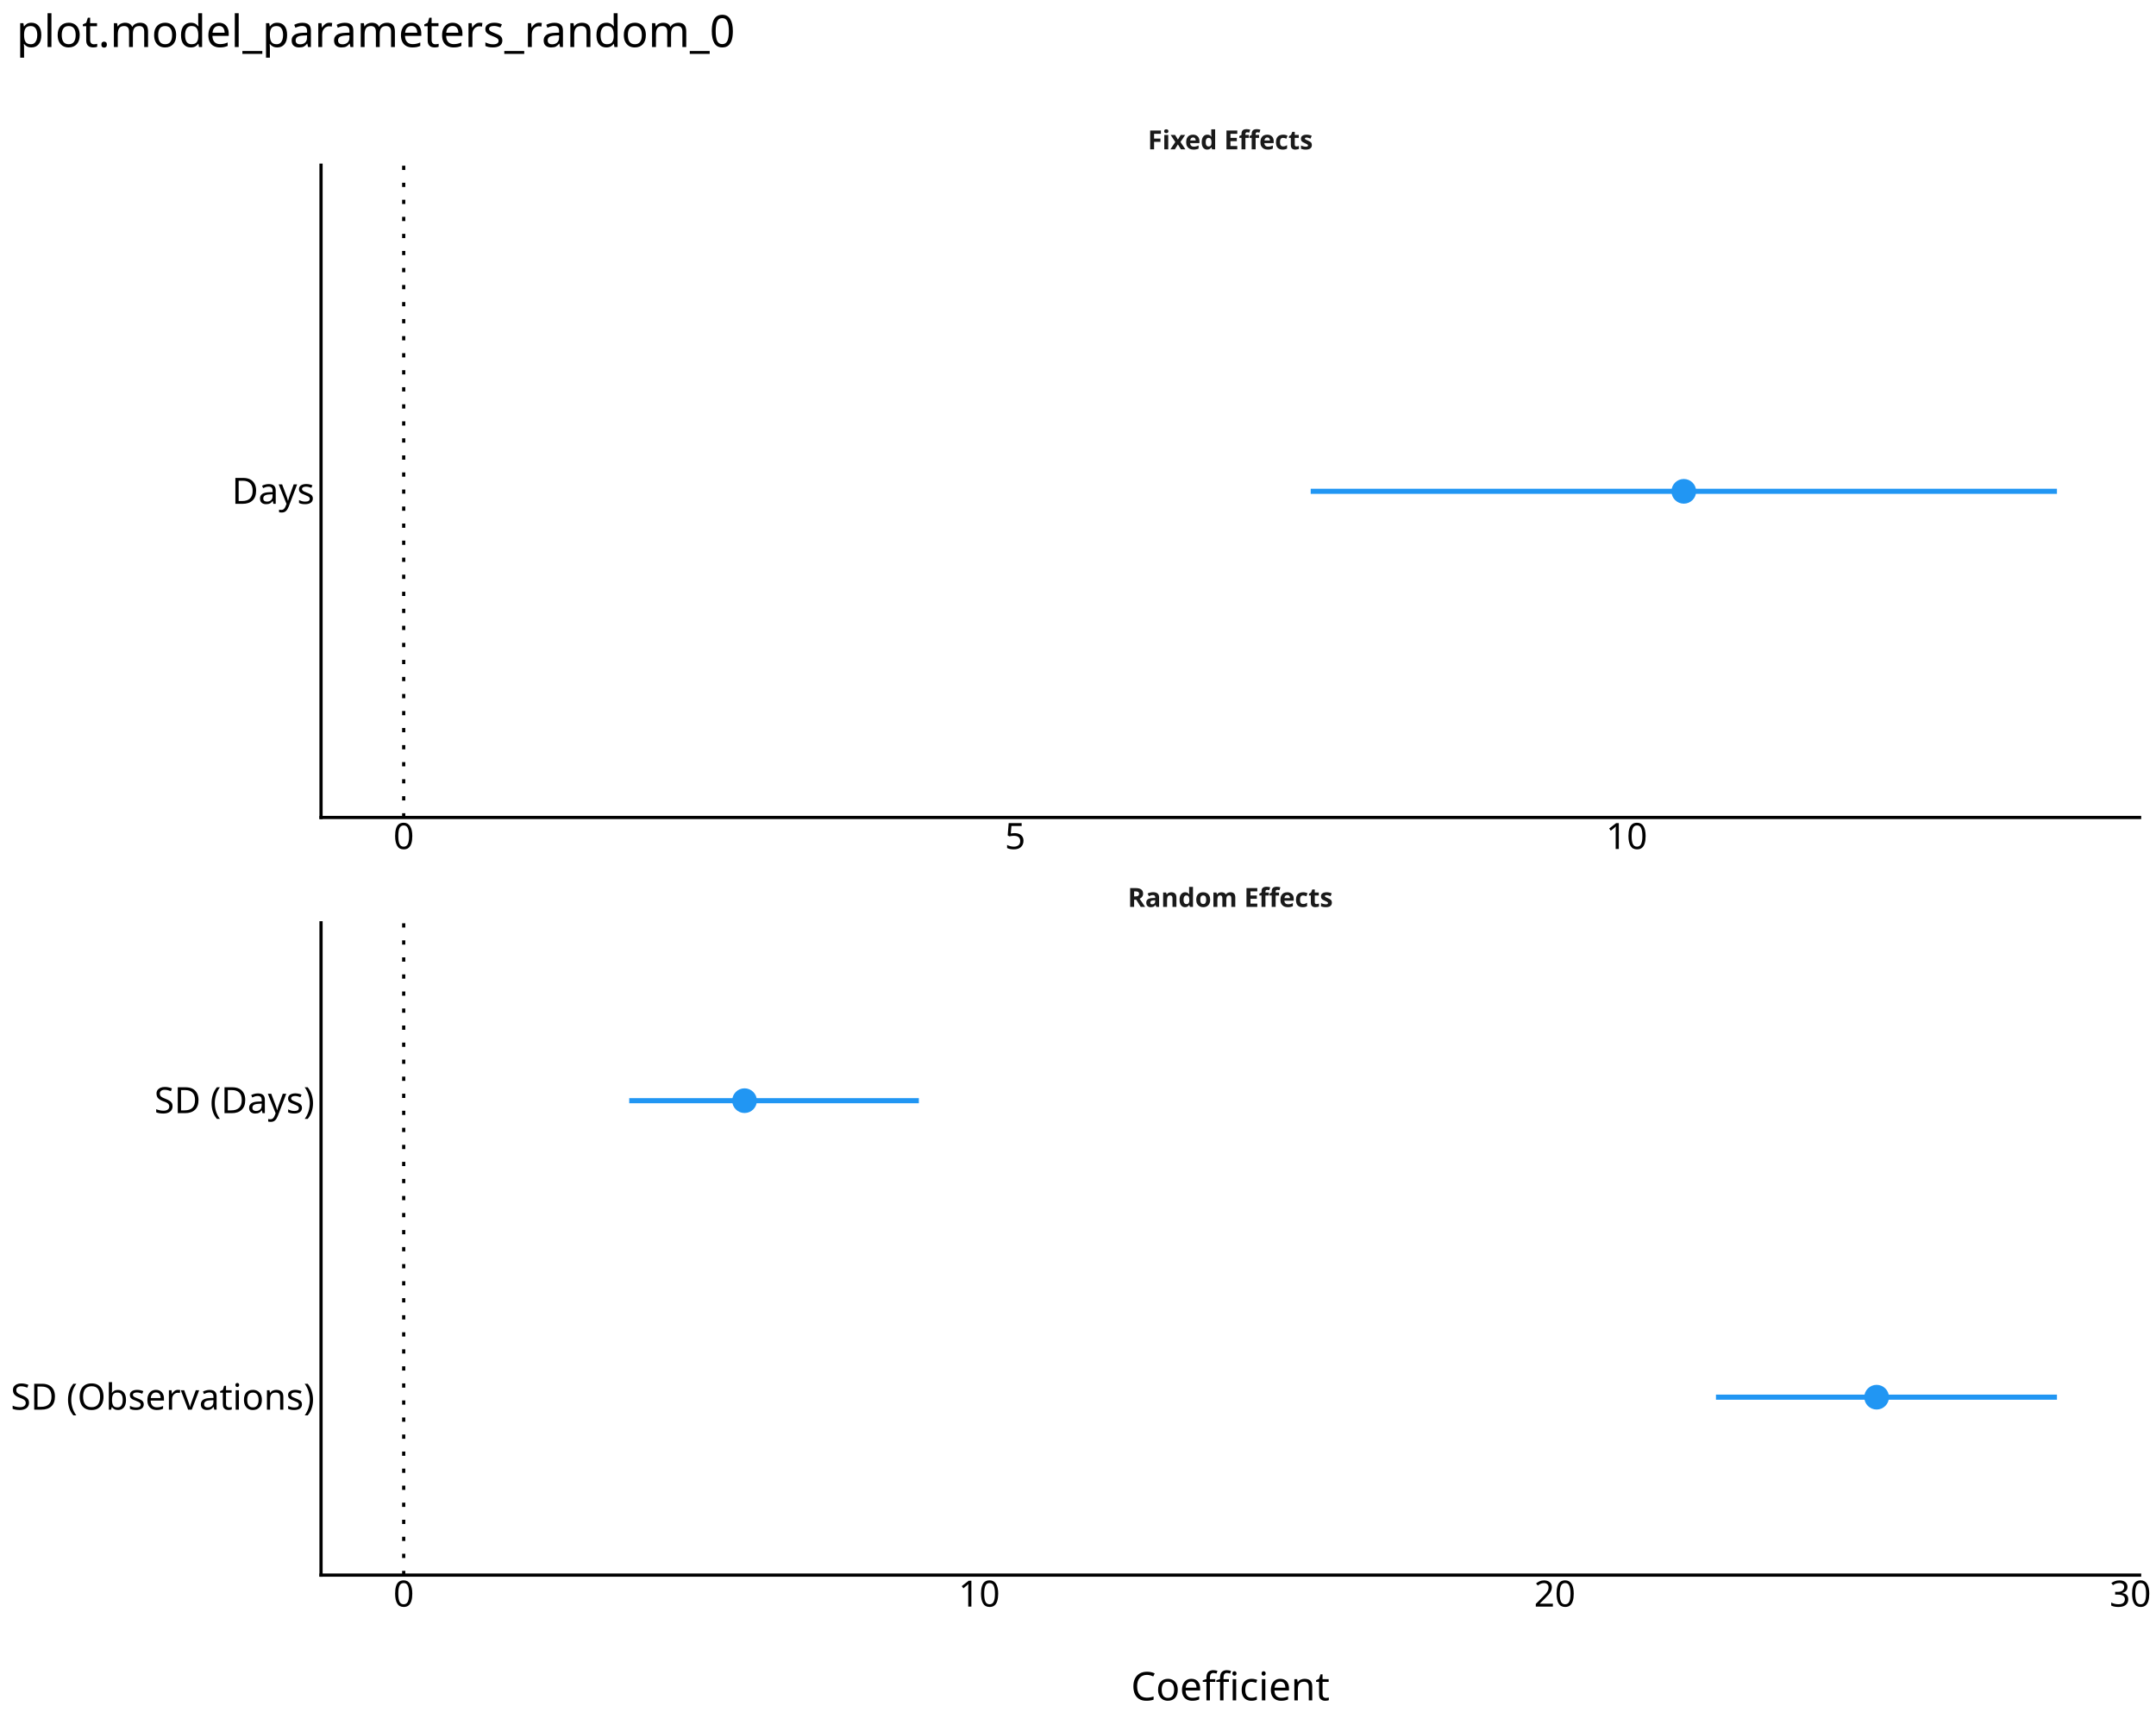
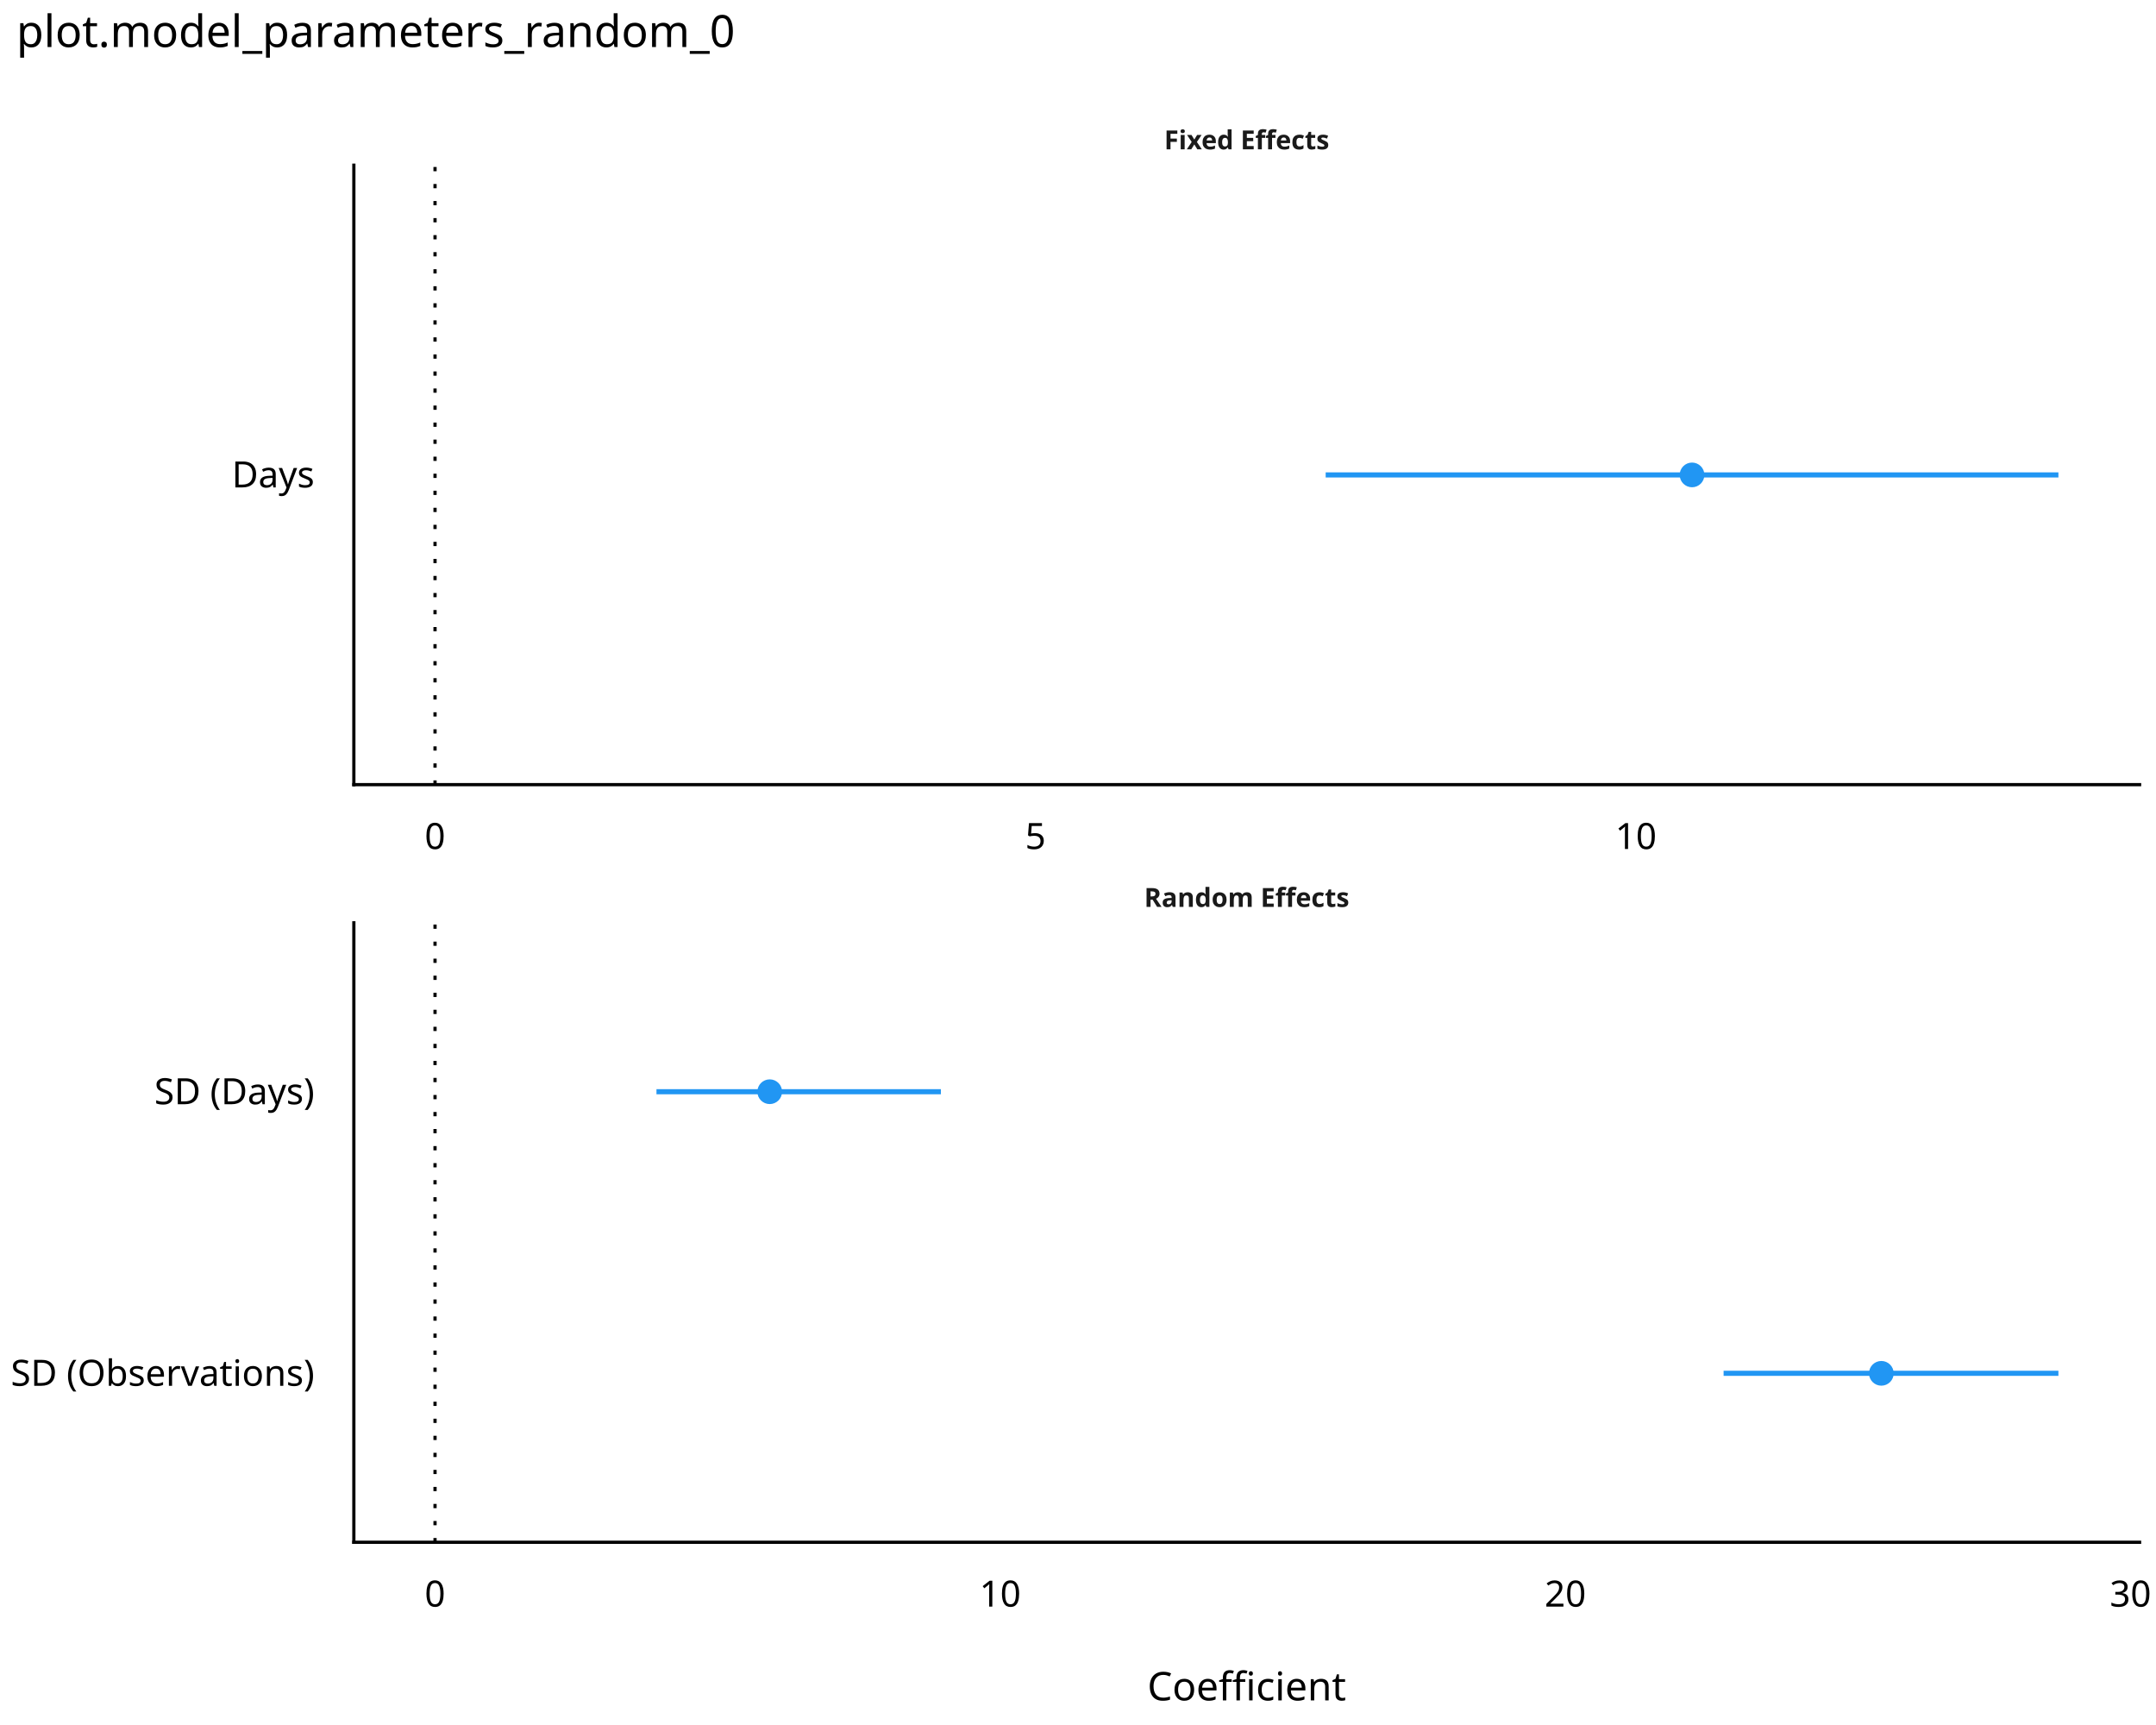
<svg xmlns="http://www.w3.org/2000/svg" class="svglite" data-engine-version="2.0" width="720.00pt" height="576.00pt" viewBox="0 0 720.00 576.00">
  <defs>
    <style type="text/css">
    .svglite line, .svglite polyline, .svglite polygon, .svglite path, .svglite rect, .svglite circle {
      fill: none;
      stroke: #000000;
      stroke-linecap: round;
      stroke-linejoin: round;
      stroke-miterlimit: 10.00;
    }
  </style>
  </defs>
  <rect width="100%" height="100%" style="stroke: none; fill: #FFFFFF;" />
  <defs>
    <clipPath id="cpMC4wMHw3MjAuMDB8MC4wMHw1NzYuMDA=">
      <rect x="0.00" y="0.00" width="720.00" height="576.00" />
    </clipPath>
  </defs>
  <g clip-path="url(#cpMC4wMHw3MjAuMDB8MC4wMHw1NzYuMDA=)">
-     <rect x="0.00" y="-0" width="720.00" height="576.00" style="stroke-width: 1.07; stroke: #FFFFFF; fill: #FFFFFF;" />
+     <rect x="0.00" y="0.00" width="720.00" height="576.00" style="stroke-width: 1.07; stroke: #FFFFFF; fill: #FFFFFF;" />
  </g>
  <defs>
-     <clipPath id="cpMTA3LjIxfDcxNC41Mnw1NS4xNnwyNzIuOTc=">
-       <rect x="107.21" y="55.16" width="607.31" height="217.81" />
+     <clipPath id="cpMTE4LjE3fDcxNC41Mnw1NS4xNnwyNjIuMDE=">
+       <rect x="118.17" y="55.16" width="596.35" height="206.85" />
    </clipPath>
  </defs>
-   <g clip-path="url(#cpMTA3LjIxfDcxNC41Mnw1NS4xNnwyNzIuOTc=)">
-     <rect x="107.21" y="55.16" width="607.31" height="217.81" style="stroke-width: 1.07; stroke: none; fill: #FFFFFF;" />
-     <line x1="134.82" y1="272.97" x2="134.82" y2="55.16" style="stroke-width: 1.07; stroke-dasharray: 1.42,4.27; stroke-linecap: butt;" />
-     <polyline points="686.92,164.06 686.92,164.06 " style="stroke-width: 1.71; stroke: #2196F3; stroke-linecap: butt;" />
-     <polyline points="686.92,164.06 437.71,164.06 " style="stroke-width: 1.71; stroke: #2196F3; stroke-linecap: butt;" />
-     <polyline points="437.71,164.06 437.71,164.06 " style="stroke-width: 1.71; stroke: #2196F3; stroke-linecap: butt;" />
-     <circle cx="562.31" cy="164.06" r="3.77" style="stroke-width: 0.71; stroke: #2196F3; fill: #2196F3;" />
+   <g clip-path="url(#cpMTE4LjE3fDcxNC41Mnw1NS4xNnwyNjIuMDE=)">
+     <rect x="118.17" y="55.16" width="596.35" height="206.85" style="stroke-width: 1.07; stroke: none; fill: #FFFFFF;" />
+     <line x1="145.28" y1="262.01" x2="145.28" y2="55.16" style="stroke-width: 1.07; stroke-dasharray: 1.42,4.27; stroke-linecap: butt;" />
+     <polyline points="687.41,158.58 687.41,158.58 " style="stroke-width: 1.71; stroke: #2196F3; stroke-linecap: butt;" />
+     <polyline points="687.41,158.58 442.71,158.58 " style="stroke-width: 1.71; stroke: #2196F3; stroke-linecap: butt;" />
+     <polyline points="442.71,158.58 442.71,158.58 " style="stroke-width: 1.71; stroke: #2196F3; stroke-linecap: butt;" />
+     <circle cx="565.06" cy="158.58" r="3.77" style="stroke-width: 0.71; stroke: #2196F3; fill: #2196F3;" />
  </g>
  <g clip-path="url(#cpMC4wMHw3MjAuMDB8MC4wMHw1NzYuMDA=)">
</g>
  <defs>
-     <clipPath id="cpMTA3LjIxfDcxNC41MnwzMDguMTN8NTI1Ljk0">
-       <rect x="107.21" y="308.13" width="607.31" height="217.81" />
+     <clipPath id="cpMTE4LjE3fDcxNC41MnwzMDguMTN8NTE0Ljk4">
+       <rect x="118.17" y="308.13" width="596.35" height="206.85" />
    </clipPath>
  </defs>
-   <g clip-path="url(#cpMTA3LjIxfDcxNC41MnwzMDguMTN8NTI1Ljk0)">
-     <rect x="107.21" y="308.13" width="607.31" height="217.81" style="stroke-width: 1.07; stroke: none; fill: #FFFFFF;" />
-     <line x1="134.82" y1="525.94" x2="134.82" y2="308.13" style="stroke-width: 1.07; stroke-dasharray: 1.42,4.27; stroke-linecap: butt;" />
-     <polyline points="306.85,367.53 306.85,367.53 " style="stroke-width: 1.71; stroke: #2196F3; stroke-linecap: butt;" />
-     <polyline points="306.85,367.53 210.13,367.53 " style="stroke-width: 1.71; stroke: #2196F3; stroke-linecap: butt;" />
-     <polyline points="210.13,367.53 210.13,367.53 " style="stroke-width: 1.71; stroke: #2196F3; stroke-linecap: butt;" />
-     <polyline points="686.92,466.54 686.92,466.54 " style="stroke-width: 1.71; stroke: #2196F3; stroke-linecap: butt;" />
-     <polyline points="686.92,466.54 573.05,466.54 " style="stroke-width: 1.71; stroke: #2196F3; stroke-linecap: butt;" />
-     <polyline points="573.05,466.54 573.05,466.54 " style="stroke-width: 1.71; stroke: #2196F3; stroke-linecap: butt;" />
-     <circle cx="248.64" cy="367.53" r="3.77" style="stroke-width: 0.71; stroke: #2196F3; fill: #2196F3;" />
-     <circle cx="626.70" cy="466.54" r="3.77" style="stroke-width: 0.71; stroke: #2196F3; fill: #2196F3;" />
+   <g clip-path="url(#cpMTE4LjE3fDcxNC41MnwzMDguMTN8NTE0Ljk4)">
+     <rect x="118.17" y="308.13" width="596.35" height="206.85" style="stroke-width: 1.07; stroke: none; fill: #FFFFFF;" />
+     <line x1="145.28" y1="514.98" x2="145.28" y2="308.13" style="stroke-width: 1.07; stroke-dasharray: 1.42,4.27; stroke-linecap: butt;" />
+     <polyline points="314.21,364.54 314.21,364.54 " style="stroke-width: 1.71; stroke: #2196F3; stroke-linecap: butt;" />
+     <polyline points="314.21,364.54 219.23,364.54 " style="stroke-width: 1.71; stroke: #2196F3; stroke-linecap: butt;" />
+     <polyline points="219.23,364.54 219.23,364.54 " style="stroke-width: 1.71; stroke: #2196F3; stroke-linecap: butt;" />
+     <polyline points="687.41,458.57 687.41,458.57 " style="stroke-width: 1.71; stroke: #2196F3; stroke-linecap: butt;" />
+     <polyline points="687.41,458.57 575.60,458.57 " style="stroke-width: 1.71; stroke: #2196F3; stroke-linecap: butt;" />
+     <polyline points="575.60,458.57 575.60,458.57 " style="stroke-width: 1.71; stroke: #2196F3; stroke-linecap: butt;" />
+     <circle cx="257.05" cy="364.54" r="3.77" style="stroke-width: 0.71; stroke: #2196F3; fill: #2196F3;" />
+     <circle cx="628.28" cy="458.57" r="3.77" style="stroke-width: 0.71; stroke: #2196F3; fill: #2196F3;" />
  </g>
  <g clip-path="url(#cpMC4wMHw3MjAuMDB8MC4wMHw1NzYuMDA=)">
</g>
  <defs>
-     <clipPath id="cpMTA3LjIxfDcxNC41MnwyOTEuNDh8MzA4LjEz">
-       <rect x="107.21" y="291.48" width="607.31" height="16.65" />
+     <clipPath id="cpMTE4LjE3fDcxNC41MnwyOTEuNDh8MzA4LjEz">
+       <rect x="118.17" y="291.48" width="596.35" height="16.65" />
    </clipPath>
  </defs>
-   <g clip-path="url(#cpMTA3LjIxfDcxNC41MnwyOTEuNDh8MzA4LjEz)">
-     <text x="410.87" y="302.83" text-anchor="middle" style="font-size: 8.80px; font-weight: bold; fill: #1A1A1A; font-family: sans;" textLength="62.62px" lengthAdjust="spacingAndGlyphs">Random Effects</text>
+   <g clip-path="url(#cpMTE4LjE3fDcxNC41MnwyOTEuNDh8MzA4LjEz)">
+     <text x="416.35" y="302.83" text-anchor="middle" style="font-size: 8.80px; font-weight: bold; fill: #1A1A1A; font-family: sans;" textLength="62.62px" lengthAdjust="spacingAndGlyphs">Random Effects</text>
  </g>
  <g clip-path="url(#cpMC4wMHw3MjAuMDB8MC4wMHw1NzYuMDA=)">
</g>
  <defs>
-     <clipPath id="cpMTA3LjIxfDcxNC41MnwzOC41MXw1NS4xNg==">
-       <rect x="107.21" y="38.51" width="607.31" height="16.65" />
+     <clipPath id="cpMTE4LjE3fDcxNC41MnwzOC41MXw1NS4xNg==">
+       <rect x="118.17" y="38.51" width="596.35" height="16.65" />
    </clipPath>
  </defs>
-   <g clip-path="url(#cpMTA3LjIxfDcxNC41MnwzOC41MXw1NS4xNg==)">
-     <text x="410.87" y="49.86" text-anchor="middle" style="font-size: 8.80px; font-weight: bold; fill: #1A1A1A; font-family: sans;" textLength="50.87px" lengthAdjust="spacingAndGlyphs">Fixed Effects</text>
+   <g clip-path="url(#cpMTE4LjE3fDcxNC41MnwzOC41MXw1NS4xNg==)">
+     <text x="416.35" y="49.86" text-anchor="middle" style="font-size: 8.80px; font-weight: bold; fill: #1A1A1A; font-family: sans;" textLength="50.87px" lengthAdjust="spacingAndGlyphs">Fixed Effects</text>
  </g>
  <g clip-path="url(#cpMC4wMHw3MjAuMDB8MC4wMHw1NzYuMDA=)">
-     <polyline points="107.21,525.94 714.52,525.94 " style="stroke-width: 1.07; stroke-linecap: square;" />
-     <text x="134.82" y="536.46" text-anchor="middle" style="font-size: 12.10px; font-family: sans;" textLength="6.73px" lengthAdjust="spacingAndGlyphs">0</text>
-     <text x="327.02" y="536.46" text-anchor="middle" style="font-size: 12.10px; font-family: sans;" textLength="13.46px" lengthAdjust="spacingAndGlyphs">10</text>
-     <text x="519.22" y="536.46" text-anchor="middle" style="font-size: 12.10px; font-family: sans;" textLength="13.46px" lengthAdjust="spacingAndGlyphs">20</text>
-     <text x="711.42" y="536.46" text-anchor="middle" style="font-size: 12.10px; font-family: sans;" textLength="13.46px" lengthAdjust="spacingAndGlyphs">30</text>
-     <polyline points="107.21,272.97 714.52,272.97 " style="stroke-width: 1.07; stroke-linecap: square;" />
-     <text x="134.82" y="283.49" text-anchor="middle" style="font-size: 12.10px; font-family: sans;" textLength="6.73px" lengthAdjust="spacingAndGlyphs">0</text>
-     <text x="339.02" y="283.49" text-anchor="middle" style="font-size: 12.10px; font-family: sans;" textLength="6.73px" lengthAdjust="spacingAndGlyphs">5</text>
-     <text x="543.23" y="283.49" text-anchor="middle" style="font-size: 12.10px; font-family: sans;" textLength="13.46px" lengthAdjust="spacingAndGlyphs">10</text>
-     <polyline points="107.21,272.97 107.21,55.16 " style="stroke-width: 1.07; stroke-linecap: square;" />
-     <text x="105.02" y="168.23" text-anchor="end" style="font-size: 12.10px; font-family: sans;" textLength="27.58px" lengthAdjust="spacingAndGlyphs">Days</text>
-     <polyline points="107.21,525.94 107.21,308.13 " style="stroke-width: 1.07; stroke-linecap: square;" />
-     <text x="105.02" y="470.70" text-anchor="end" style="font-size: 12.10px; font-family: sans;" textLength="99.54px" lengthAdjust="spacingAndGlyphs">SD (Observations)</text>
-     <text x="105.02" y="371.70" text-anchor="end" style="font-size: 12.10px; font-family: sans;" textLength="55.81px" lengthAdjust="spacingAndGlyphs">SD (Days)</text>
-     <text x="410.87" y="567.78" text-anchor="middle" style="font-size: 13.20px; font-family: sans;" textLength="62.37px" lengthAdjust="spacingAndGlyphs">Coefficient</text>
+     <polyline points="118.17,514.98 714.52,514.98 " style="stroke-width: 1.07; stroke-linecap: square;" />
+     <text x="145.28" y="536.46" text-anchor="middle" style="font-size: 12.10px; font-family: sans;" textLength="6.73px" lengthAdjust="spacingAndGlyphs">0</text>
+     <text x="334.01" y="536.46" text-anchor="middle" style="font-size: 12.10px; font-family: sans;" textLength="13.46px" lengthAdjust="spacingAndGlyphs">10</text>
+     <text x="522.75" y="536.46" text-anchor="middle" style="font-size: 12.10px; font-family: sans;" textLength="13.46px" lengthAdjust="spacingAndGlyphs">20</text>
+     <text x="711.48" y="536.46" text-anchor="middle" style="font-size: 12.10px; font-family: sans;" textLength="13.46px" lengthAdjust="spacingAndGlyphs">30</text>
+     <polyline points="118.17,262.01 714.52,262.01 " style="stroke-width: 1.07; stroke-linecap: square;" />
+     <text x="145.28" y="283.49" text-anchor="middle" style="font-size: 12.10px; font-family: sans;" textLength="6.73px" lengthAdjust="spacingAndGlyphs">0</text>
+     <text x="345.80" y="283.49" text-anchor="middle" style="font-size: 12.10px; font-family: sans;" textLength="6.73px" lengthAdjust="spacingAndGlyphs">5</text>
+     <text x="546.32" y="283.49" text-anchor="middle" style="font-size: 12.10px; font-family: sans;" textLength="13.46px" lengthAdjust="spacingAndGlyphs">10</text>
+     <polyline points="118.17,262.01 118.17,55.16 " style="stroke-width: 1.07; stroke-linecap: square;" />
+     <text x="105.02" y="162.75" text-anchor="end" style="font-size: 12.10px; font-family: sans;" textLength="27.58px" lengthAdjust="spacingAndGlyphs">Days</text>
+     <polyline points="118.17,514.98 118.17,308.13 " style="stroke-width: 1.07; stroke-linecap: square;" />
+     <text x="105.02" y="462.73" text-anchor="end" style="font-size: 12.10px; font-family: sans;" textLength="99.54px" lengthAdjust="spacingAndGlyphs">SD (Observations)</text>
+     <text x="105.02" y="368.71" text-anchor="end" style="font-size: 12.10px; font-family: sans;" textLength="55.81px" lengthAdjust="spacingAndGlyphs">SD (Days)</text>
+     <text x="416.35" y="567.78" text-anchor="middle" style="font-size: 13.20px; font-family: sans;" textLength="62.37px" lengthAdjust="spacingAndGlyphs">Coefficient</text>
    <text x="5.48" y="15.70" style="font-size: 14.85px; font-family: sans;" textLength="227.04px" lengthAdjust="spacingAndGlyphs">plot.model_parameters_random_0</text>
  </g>
</svg>
